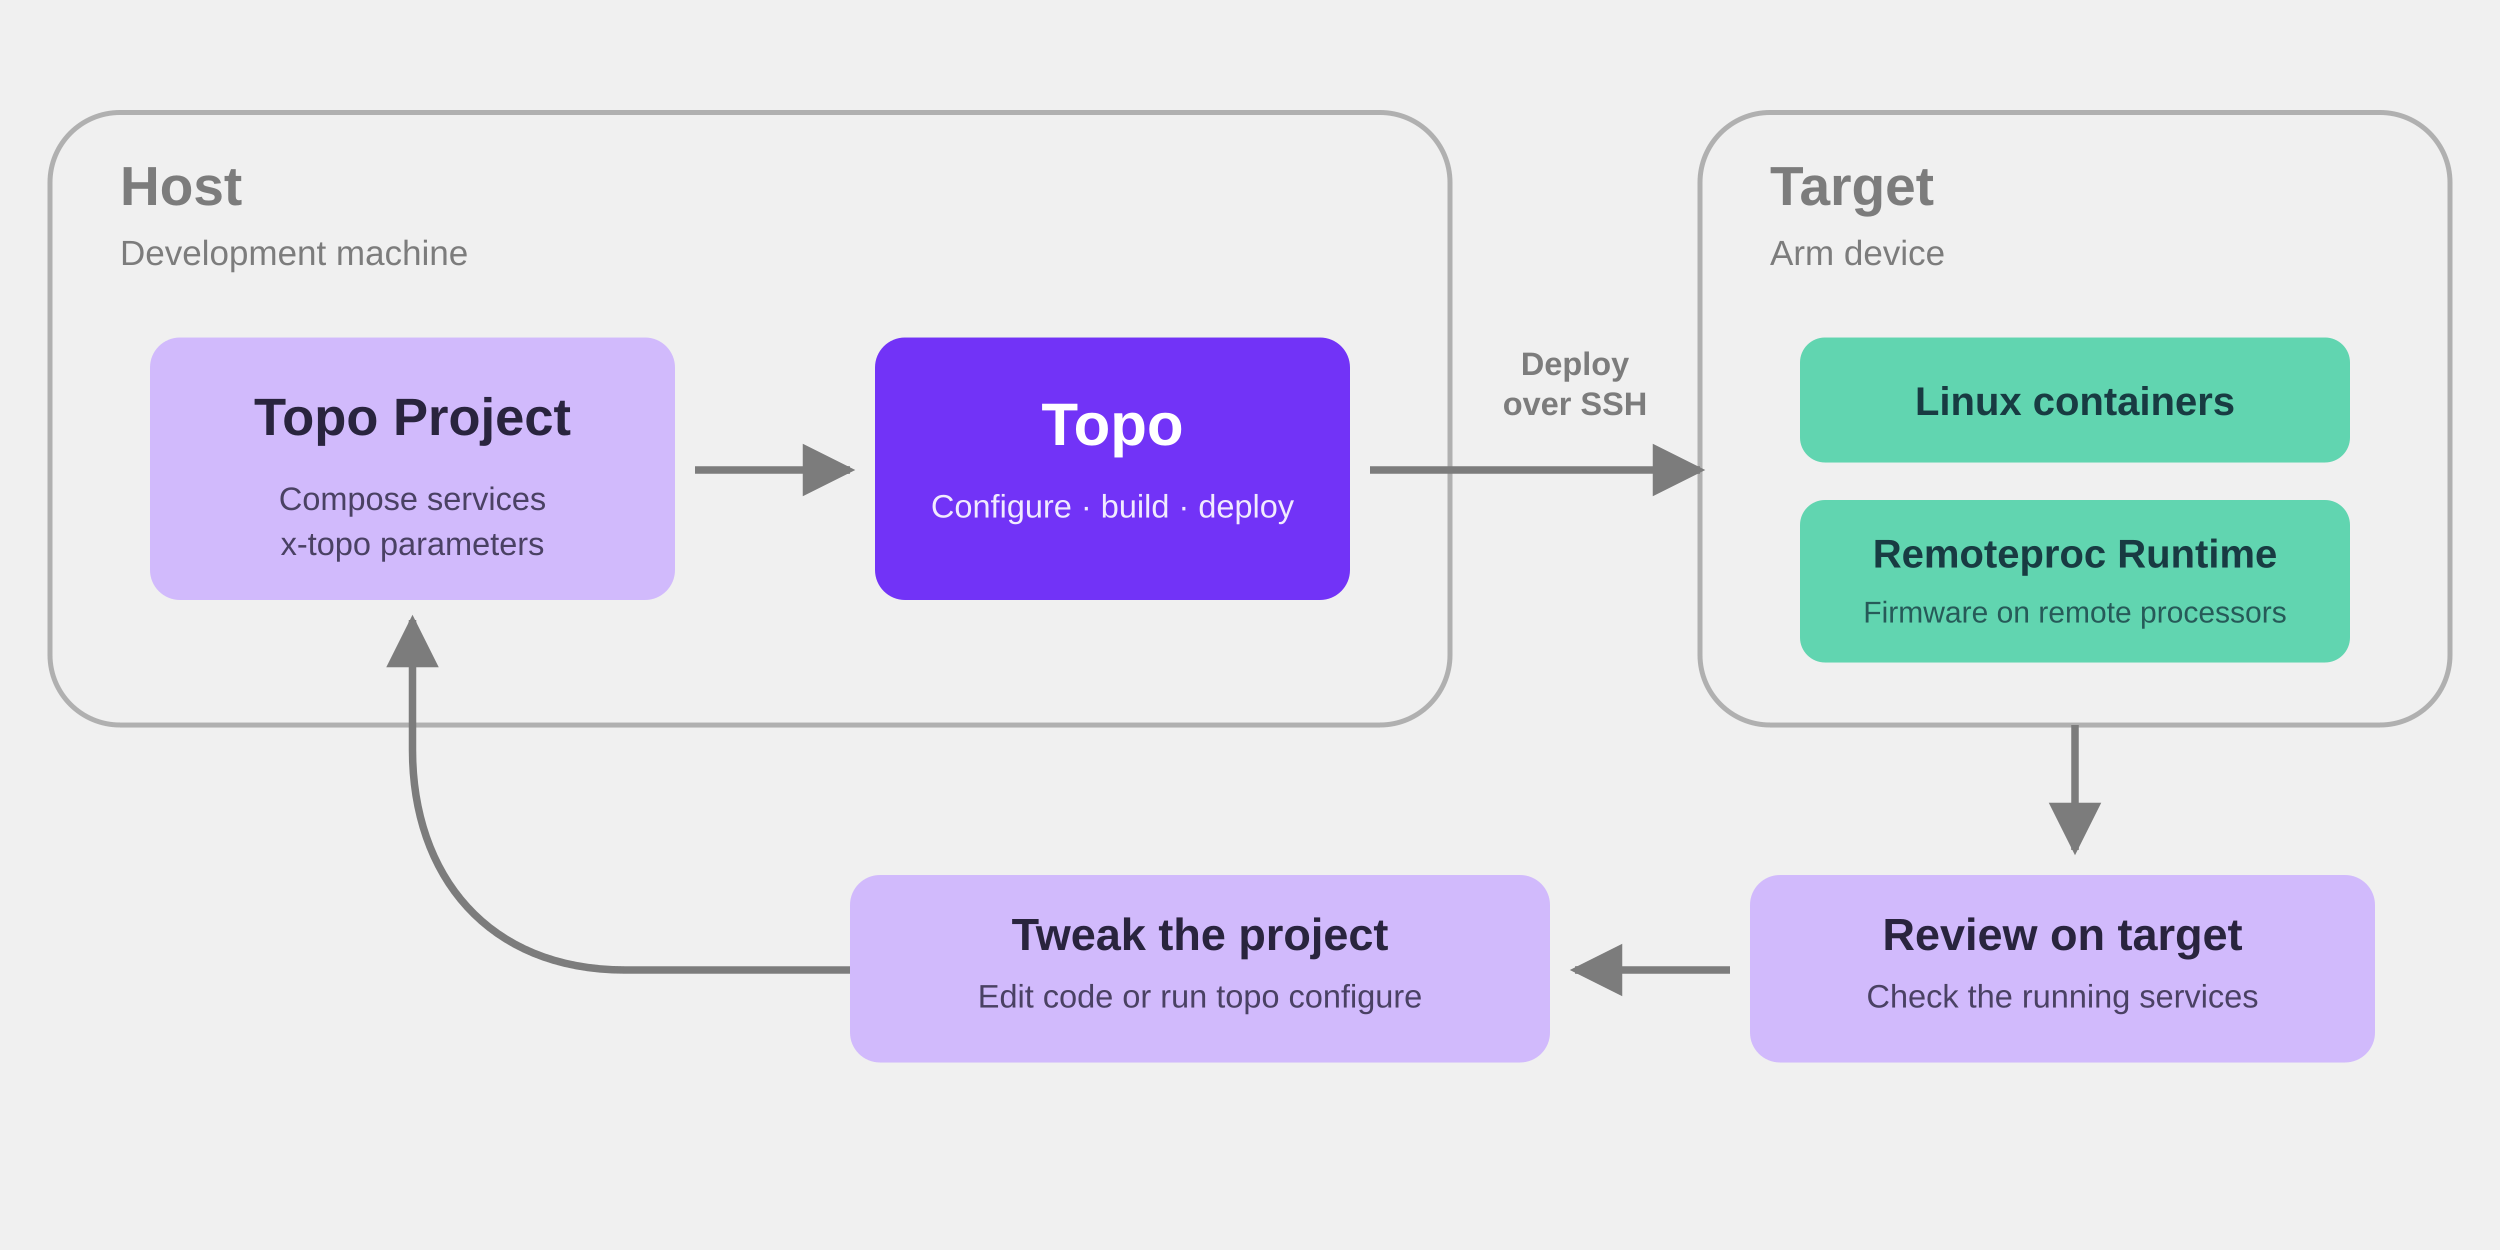
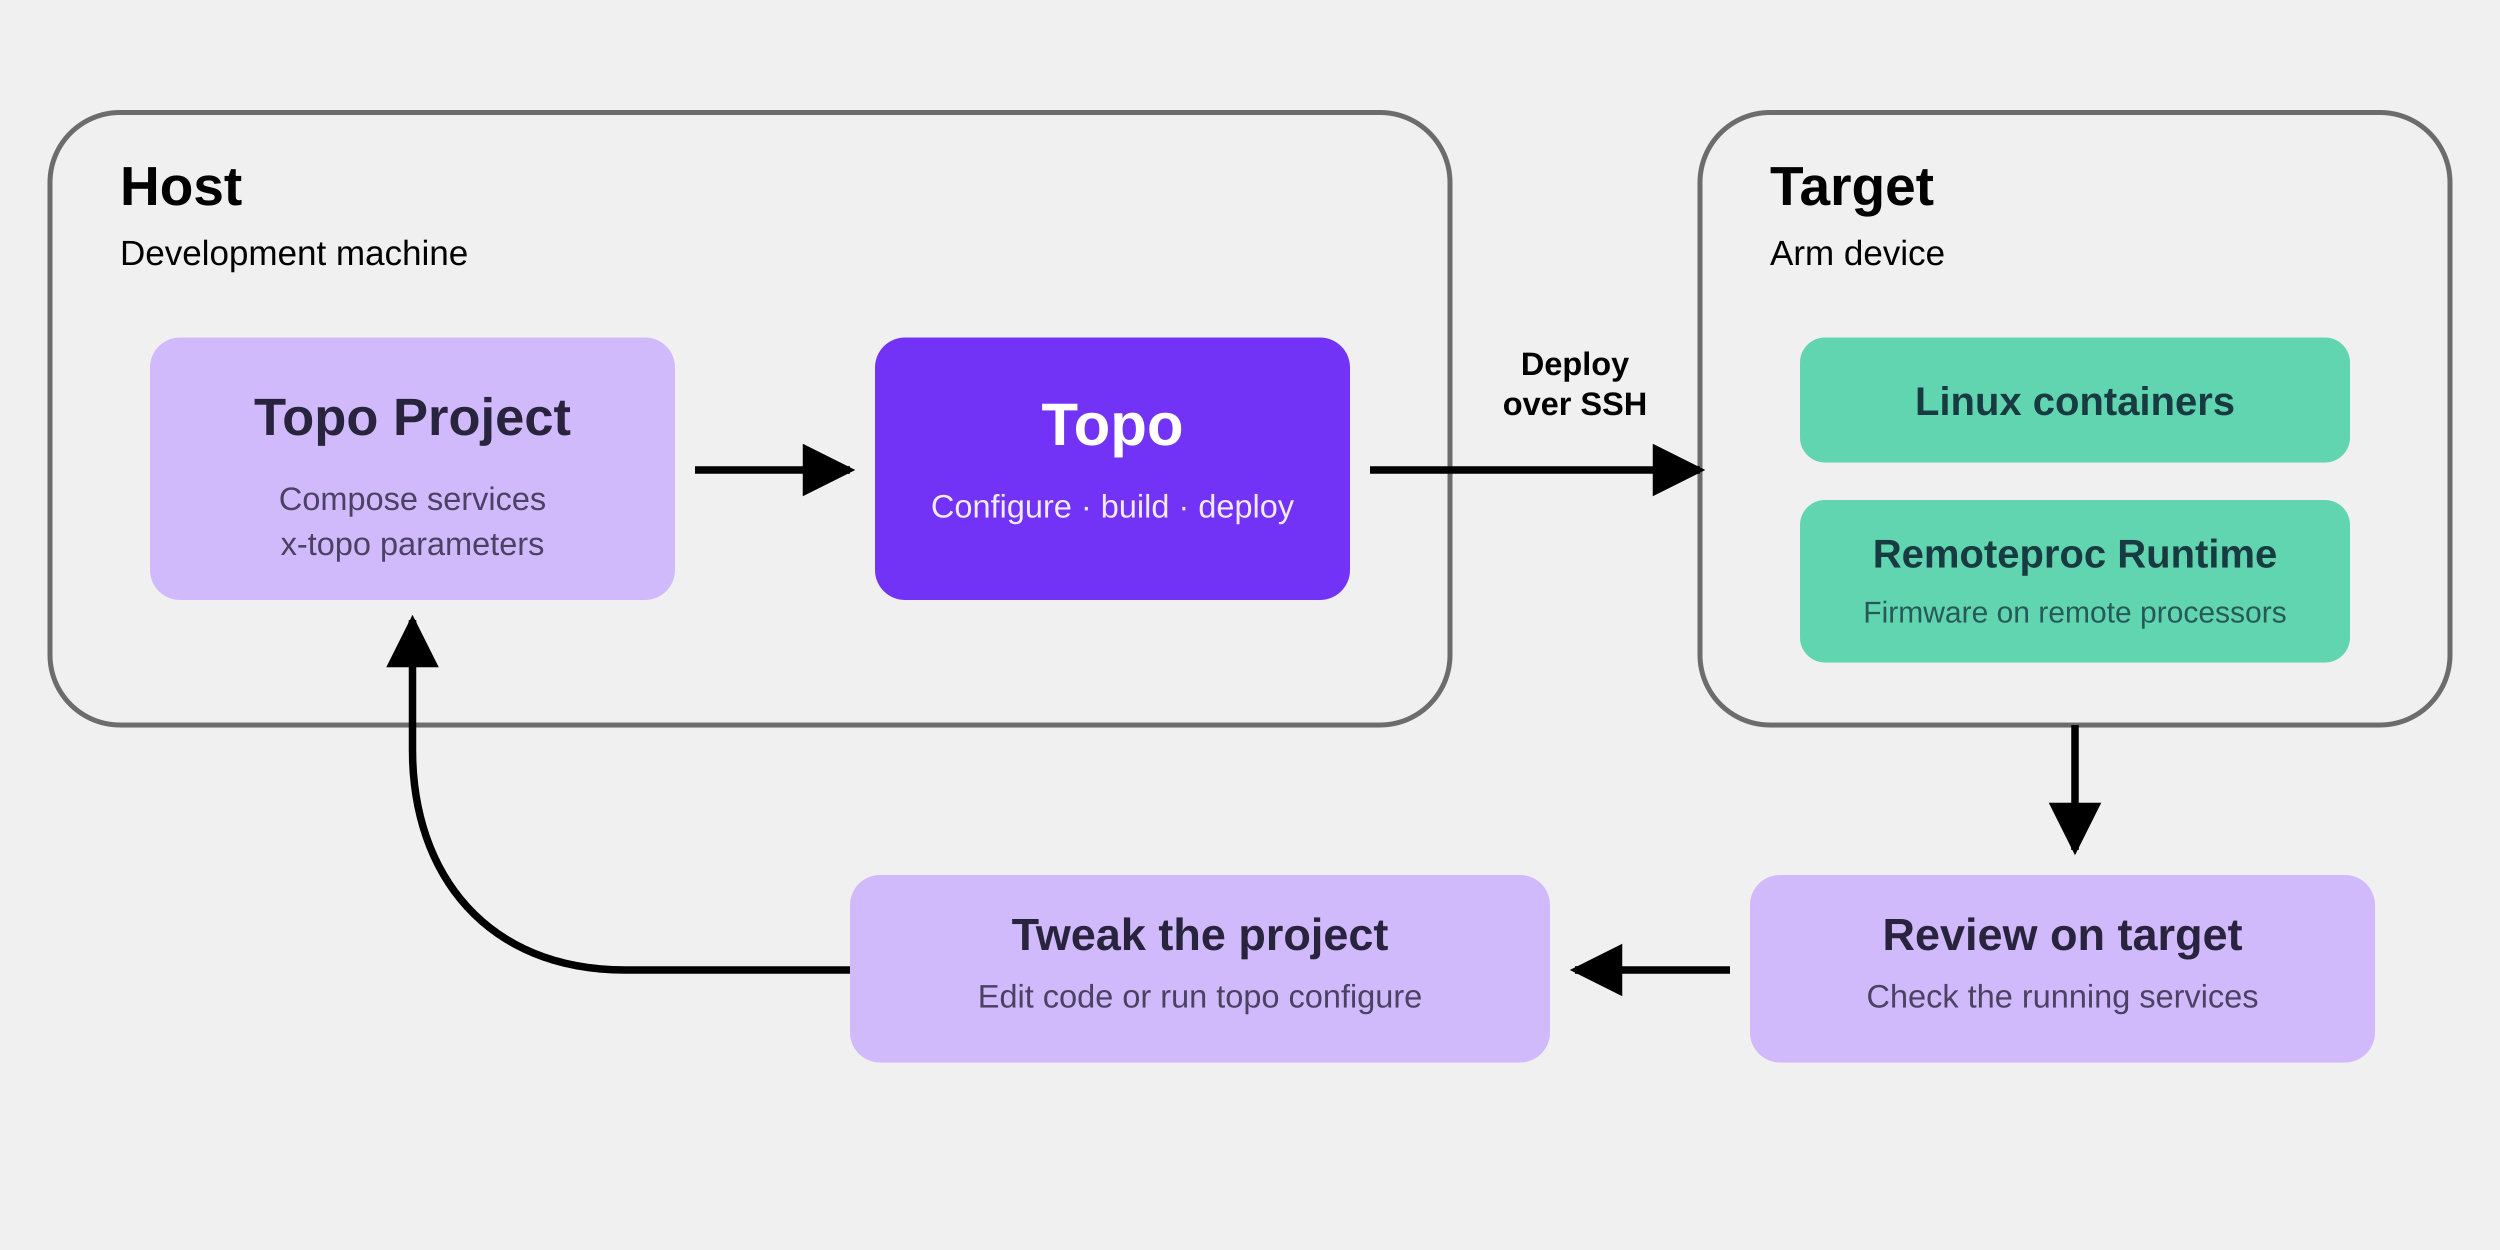
<svg xmlns="http://www.w3.org/2000/svg" viewBox="0 0 1000 500" width="1000" height="500" fill="none" font-family="Aeonik, Arial, sans-serif" role="img" aria-labelledby="title description">
  <defs>
    <marker id="arrow" viewBox="0 0 10 10" refX="9" refY="5" markerWidth="7" markerHeight="7" orient="auto-start-reverse">
-       <path d="M 0 0 L 10 5 L 0 10 z" fill="#7C7C7C" />
+       <path d="M 0 0 L 10 5 L 0 10 z" fill="currentColor" />
    </marker>
  </defs>
-   <rect x="20" y="45" width="560" height="245" rx="28" stroke="#7C7C7C" stroke-opacity="0.55" stroke-width="2" />
-   <text x="48" y="82" fill="#7C7C7C" font-size="22" font-weight="600">Host</text>
-   <text x="48" y="106" fill="#7C7C7C" font-size="14">Development machine</text>
+   <rect x="20" y="45" width="560" height="245" rx="28" stroke="currentColor" stroke-opacity="0.55" stroke-width="2" />
+   <text x="48" y="82" fill="currentColor" font-size="22" font-weight="600">Host</text>
+   <text x="48" y="106" fill="currentColor" font-size="14">Development machine</text>
  <rect x="60" y="135" width="210" height="105" rx="12" fill="#D1BAFC" />
  <text x="165" y="174" text-anchor="middle" fill="#29243E" font-size="21" font-weight="600">Topo Project</text>
  <text x="165" y="204" text-anchor="middle" fill="#29243E" fill-opacity="0.8" font-size="13">Compose services</text>
  <text x="165" y="222" text-anchor="middle" fill="#29243E" fill-opacity="0.8" font-size="13">x-topo parameters</text>
-   <path d="M278 188 H340" stroke="#7C7C7C" stroke-width="3" marker-end="url(#arrow)" />
+   <path d="M278 188 H340" stroke="currentColor" stroke-width="3" marker-end="url(#arrow)" />
  <rect x="350" y="135" width="190" height="105" rx="12" fill="#7233F7" />
  <text x="445" y="178" text-anchor="middle" fill="#FFFFFF" font-size="24" font-weight="600">Topo</text>
  <text x="445" y="207" text-anchor="middle" fill="#FFFFFF" fill-opacity="0.9" font-size="13">Configure · build · deploy</text>
-   <path d="M548 188 H680" stroke="#7C7C7C" stroke-width="3" marker-end="url(#arrow)" />
-   <text x="630" y="150" text-anchor="middle" fill="#7C7C7C" font-size="13" font-weight="600">Deploy</text>
-   <text x="630" y="166" text-anchor="middle" fill="#7C7C7C" font-size="13" font-weight="600">over SSH</text>
-   <rect x="680" y="45" width="300" height="245" rx="28" stroke="#7C7C7C" stroke-opacity="0.55" stroke-width="2" />
-   <text x="708" y="82" fill="#7C7C7C" font-size="22" font-weight="600">Target</text>
-   <text x="708" y="106" fill="#7C7C7C" font-size="14">Arm device</text>
+   <path d="M548 188 H680" stroke="currentColor" stroke-width="3" marker-end="url(#arrow)" />
+   <text x="630" y="150" text-anchor="middle" fill="currentColor" font-size="13" font-weight="600">Deploy</text>
+   <text x="630" y="166" text-anchor="middle" fill="currentColor" font-size="13" font-weight="600">over SSH</text>
+   <rect x="680" y="45" width="300" height="245" rx="28" stroke="currentColor" stroke-opacity="0.55" stroke-width="2" />
+   <text x="708" y="82" fill="currentColor" font-size="22" font-weight="600">Target</text>
+   <text x="708" y="106" fill="currentColor" font-size="14">Arm device</text>
  <rect x="720" y="135" width="220" height="50" rx="10" fill="#61D5B0" />
  <text x="830" y="166" text-anchor="middle" fill="#183B42" font-size="16" font-weight="600">Linux containers</text>
  <rect x="720" y="200" width="220" height="65" rx="10" fill="#61D5B0" />
  <text x="830" y="227" text-anchor="middle" fill="#183B42" font-size="16" font-weight="600">Remoteproc Runtime</text>
  <text x="830" y="249" text-anchor="middle" fill="#183B42" fill-opacity="0.8" font-size="12">Firmware on remote processors</text>
-   <path d="M830 290 V340" stroke="#7C7C7C" stroke-width="3" marker-end="url(#arrow)" />
+   <path d="M830 290 V340" stroke="currentColor" stroke-width="3" marker-end="url(#arrow)" />
  <rect x="700" y="350" width="250" height="75" rx="12" fill="#D1BAFC" />
  <text x="825" y="380" text-anchor="middle" fill="#29243E" font-size="18" font-weight="600">Review on target</text>
  <text x="825" y="403" text-anchor="middle" fill="#29243E" fill-opacity="0.8" font-size="13">Check the running services</text>
-   <path d="M692 388 H630" stroke="#7C7C7C" stroke-width="3" marker-end="url(#arrow)" />
+   <path d="M692 388 H630" stroke="currentColor" stroke-width="3" marker-end="url(#arrow)" />
  <rect x="340" y="350" width="280" height="75" rx="12" fill="#D1BAFC" />
  <text x="480" y="380" text-anchor="middle" fill="#29243E" font-size="18" font-weight="600">Tweak the project</text>
  <text x="480" y="403" text-anchor="middle" fill="#29243E" fill-opacity="0.8" font-size="13">Edit code or run topo configure</text>
-   <path d="M340 388 H250 C195 388 165 350 165 300 V248" stroke="#7C7C7C" stroke-width="3" marker-end="url(#arrow)" />
+   <path d="M340 388 H250 C195 388 165 350 165 300 V248" stroke="currentColor" stroke-width="3" marker-end="url(#arrow)" />
</svg>
